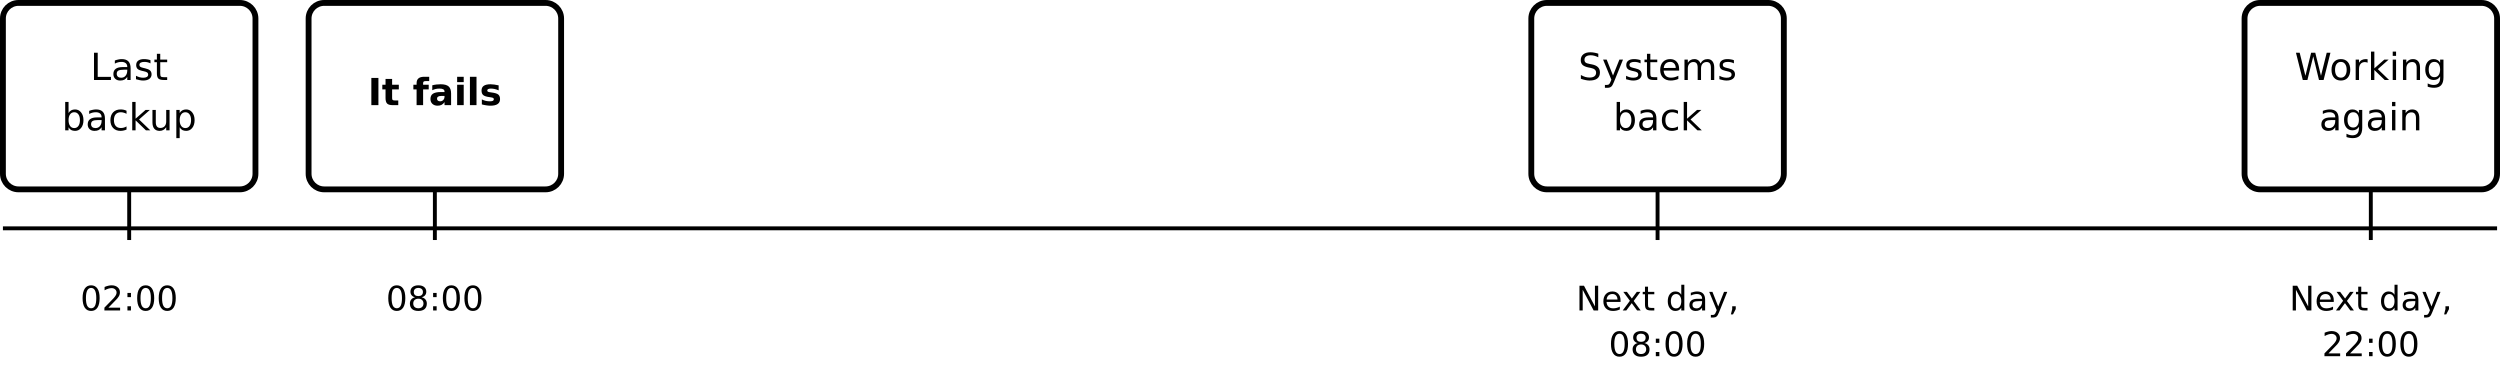
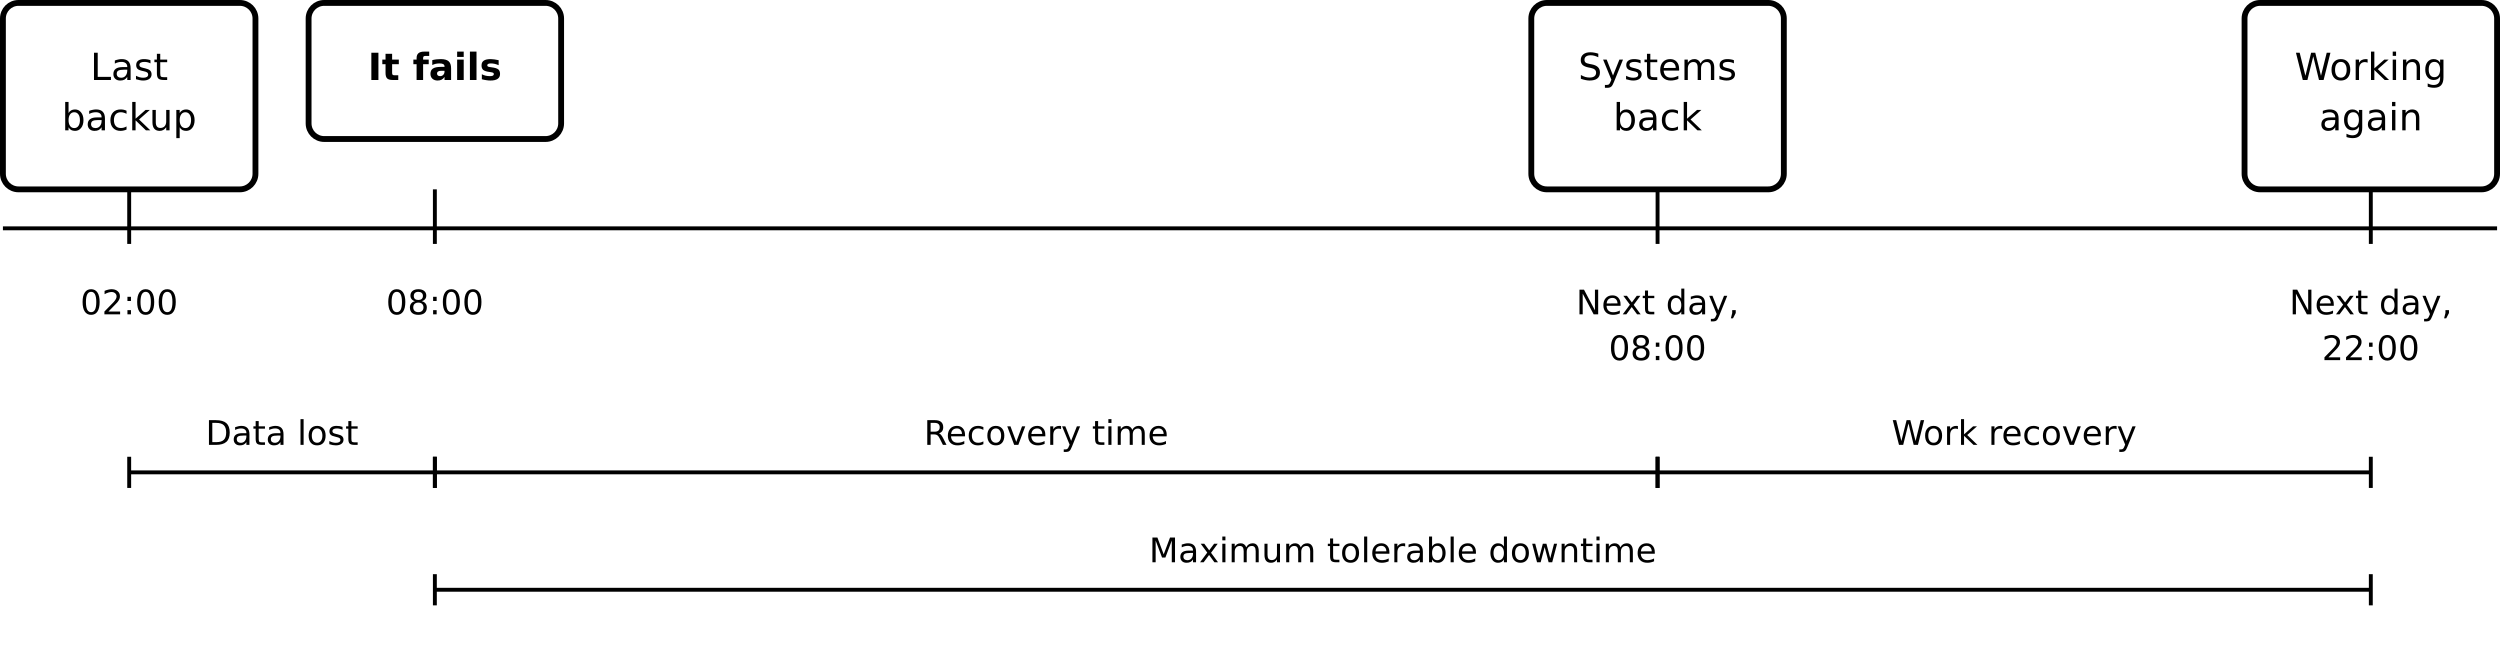
- <svg xmlns="http://www.w3.org/2000/svg" viewBox="-0.75 -0.75 641.5 95.829" role="img" aria-labelledby="ds7bd393673a-title ds7bd393673a-desc">
+ <svg xmlns="http://www.w3.org/2000/svg" viewBox="-0.75 -0.75 641.5 167.084" role="img" aria-labelledby="ds038cc6638b-title ds038cc6638b-desc">
  <path d="M 0 57.839 L 640 57.839" fill="none" stroke="currentColor" stroke-width="1" />
-   <path d="M 32.4 47.839 L 32.4 60.839" fill="none" stroke="currentColor" stroke-width="1" />
+   <path d="M 32.4 47.839 L 32.4 61.839" fill="none" stroke="currentColor" stroke-width="1" />
  <rect x="0" y="0" width="64.8" height="47.839" rx="4" fill="none" stroke="currentColor" stroke-width="1.5" />
  <text x="32.4" y="19.773" font-family="'DejaVu Sans', sans-serif" font-size="9.57" fill="currentColor" text-anchor="middle">
    <tspan>Last</tspan>
  </text>
  <text x="32.4" y="32.692" font-family="'DejaVu Sans', sans-serif" font-size="9.57" fill="currentColor" text-anchor="middle">
    <tspan>backup</tspan>
  </text>
-   <path d="M 110.836 47.839 L 110.836 60.839" fill="none" stroke="currentColor" stroke-width="1" />
-   <rect x="78.436" y="0" width="64.8" height="47.839" rx="4" fill="none" stroke="currentColor" stroke-width="1.5" />
-   <text x="110.836" y="26.233" font-family="'DejaVu Sans', sans-serif" font-size="9.57" fill="currentColor" text-anchor="middle">
+   <path d="M 110.836 47.839 L 110.836 61.839" fill="none" stroke="currentColor" stroke-width="1" />
+   <rect x="78.436" y="0" width="64.8" height="34.919" rx="4" fill="none" stroke="currentColor" stroke-width="1.5" />
+   <text x="110.836" y="19.773" font-family="'DejaVu Sans', sans-serif" font-size="9.57" fill="currentColor" text-anchor="middle">
    <tspan font-weight="bold">It fails</tspan>
  </text>
-   <path d="M 424.582 47.839 L 424.582 60.839" fill="none" stroke="currentColor" stroke-width="1" />
+   <path d="M 424.582 47.839 L 424.582 61.839" fill="none" stroke="currentColor" stroke-width="1" />
  <rect x="392.182" y="0" width="64.8" height="47.839" rx="4" fill="none" stroke="currentColor" stroke-width="1.5" />
  <text x="424.582" y="19.773" font-family="'DejaVu Sans', sans-serif" font-size="9.57" fill="currentColor" text-anchor="middle">
    <tspan>Systems</tspan>
  </text>
  <text x="424.582" y="32.692" font-family="'DejaVu Sans', sans-serif" font-size="9.57" fill="currentColor" text-anchor="middle">
    <tspan>back</tspan>
  </text>
-   <path d="M 607.6 47.839 L 607.6 60.839" fill="none" stroke="currentColor" stroke-width="1" />
+   <path d="M 607.6 47.839 L 607.6 61.839" fill="none" stroke="currentColor" stroke-width="1" />
  <rect x="575.2" y="0" width="64.8" height="47.839" rx="4" fill="none" stroke="currentColor" stroke-width="1.5" />
  <text x="607.6" y="19.773" font-family="'DejaVu Sans', sans-serif" font-size="9.57" fill="currentColor" text-anchor="middle">
    <tspan>Working</tspan>
  </text>
  <text x="607.6" y="32.692" font-family="'DejaVu Sans', sans-serif" font-size="9.57" fill="currentColor" text-anchor="middle">
    <tspan>again</tspan>
  </text>
-   <text x="32.4" y="78.915" font-family="'DejaVu Sans', sans-serif" font-size="8.7" fill="currentColor" text-anchor="middle">
+   <text x="32.4" y="79.915" font-family="'DejaVu Sans', sans-serif" font-size="8.7" fill="currentColor" text-anchor="middle">
    <tspan>02:00</tspan>
  </text>
-   <text x="110.836" y="78.915" font-family="'DejaVu Sans', sans-serif" font-size="8.7" fill="currentColor" text-anchor="middle">
+   <text x="110.836" y="79.915" font-family="'DejaVu Sans', sans-serif" font-size="8.7" fill="currentColor" text-anchor="middle">
    <tspan>08:00</tspan>
  </text>
-   <text x="424.582" y="78.915" font-family="'DejaVu Sans', sans-serif" font-size="8.7" fill="currentColor" text-anchor="middle">
+   <text x="424.582" y="79.915" font-family="'DejaVu Sans', sans-serif" font-size="8.7" fill="currentColor" text-anchor="middle">
    <tspan>Next day,</tspan>
  </text>
-   <text x="424.582" y="90.66" font-family="'DejaVu Sans', sans-serif" font-size="8.7" fill="currentColor" text-anchor="middle">
+   <text x="424.582" y="91.66" font-family="'DejaVu Sans', sans-serif" font-size="8.7" fill="currentColor" text-anchor="middle">
    <tspan>08:00</tspan>
  </text>
-   <text x="607.6" y="78.915" font-family="'DejaVu Sans', sans-serif" font-size="8.7" fill="currentColor" text-anchor="middle">
+   <text x="607.6" y="79.915" font-family="'DejaVu Sans', sans-serif" font-size="8.7" fill="currentColor" text-anchor="middle">
    <tspan>Next day,</tspan>
  </text>
-   <text x="607.6" y="90.66" font-family="'DejaVu Sans', sans-serif" font-size="8.7" fill="currentColor" text-anchor="middle">
+   <text x="607.6" y="91.66" font-family="'DejaVu Sans', sans-serif" font-size="8.7" fill="currentColor" text-anchor="middle">
    <tspan>22:00</tspan>
  </text>
+   <path d="M 32.4 120.456 L 110.836 120.456" fill="none" stroke="currentColor" stroke-width="1" />
+   <path d="M 32.4 116.456 L 32.4 124.456" fill="none" stroke="currentColor" stroke-width="1" />
+   <path d="M 110.836 116.456 L 110.836 124.456" fill="none" stroke="currentColor" stroke-width="1" />
+   <text x="71.618" y="113.405" font-family="'DejaVu Sans', sans-serif" font-size="8.7" fill="currentColor" text-anchor="middle">Data lost</text>
+   <path d="M 110.836 120.456 L 424.582 120.456" fill="none" stroke="currentColor" stroke-width="1" />
+   <path d="M 110.836 116.456 L 110.836 124.456" fill="none" stroke="currentColor" stroke-width="1" />
+   <path d="M 424.582 116.456 L 424.582 124.456" fill="none" stroke="currentColor" stroke-width="1" />
+   <text x="267.709" y="113.405" font-family="'DejaVu Sans', sans-serif" font-size="8.7" fill="currentColor" text-anchor="middle">Recovery time</text>
+   <path d="M 424.582 120.456 L 607.6 120.456" fill="none" stroke="currentColor" stroke-width="1" />
+   <path d="M 424.582 116.456 L 424.582 124.456" fill="none" stroke="currentColor" stroke-width="1" />
+   <path d="M 607.6 116.456 L 607.6 124.456" fill="none" stroke="currentColor" stroke-width="1" />
+   <text x="516.091" y="113.405" font-family="'DejaVu Sans', sans-serif" font-size="8.7" fill="currentColor" text-anchor="middle">Work recovery</text>
+   <path d="M 110.836 150.584 L 607.6 150.584" fill="none" stroke="currentColor" stroke-width="1" />
+   <path d="M 110.836 146.584 L 110.836 154.584" fill="none" stroke="currentColor" stroke-width="1" />
+   <path d="M 607.6 146.584 L 607.6 154.584" fill="none" stroke="currentColor" stroke-width="1" />
+   <text x="359.218" y="143.532" font-family="'DejaVu Sans', sans-serif" font-size="8.7" fill="currentColor" text-anchor="middle">Maximum tolerable downtime</text>
</svg>
